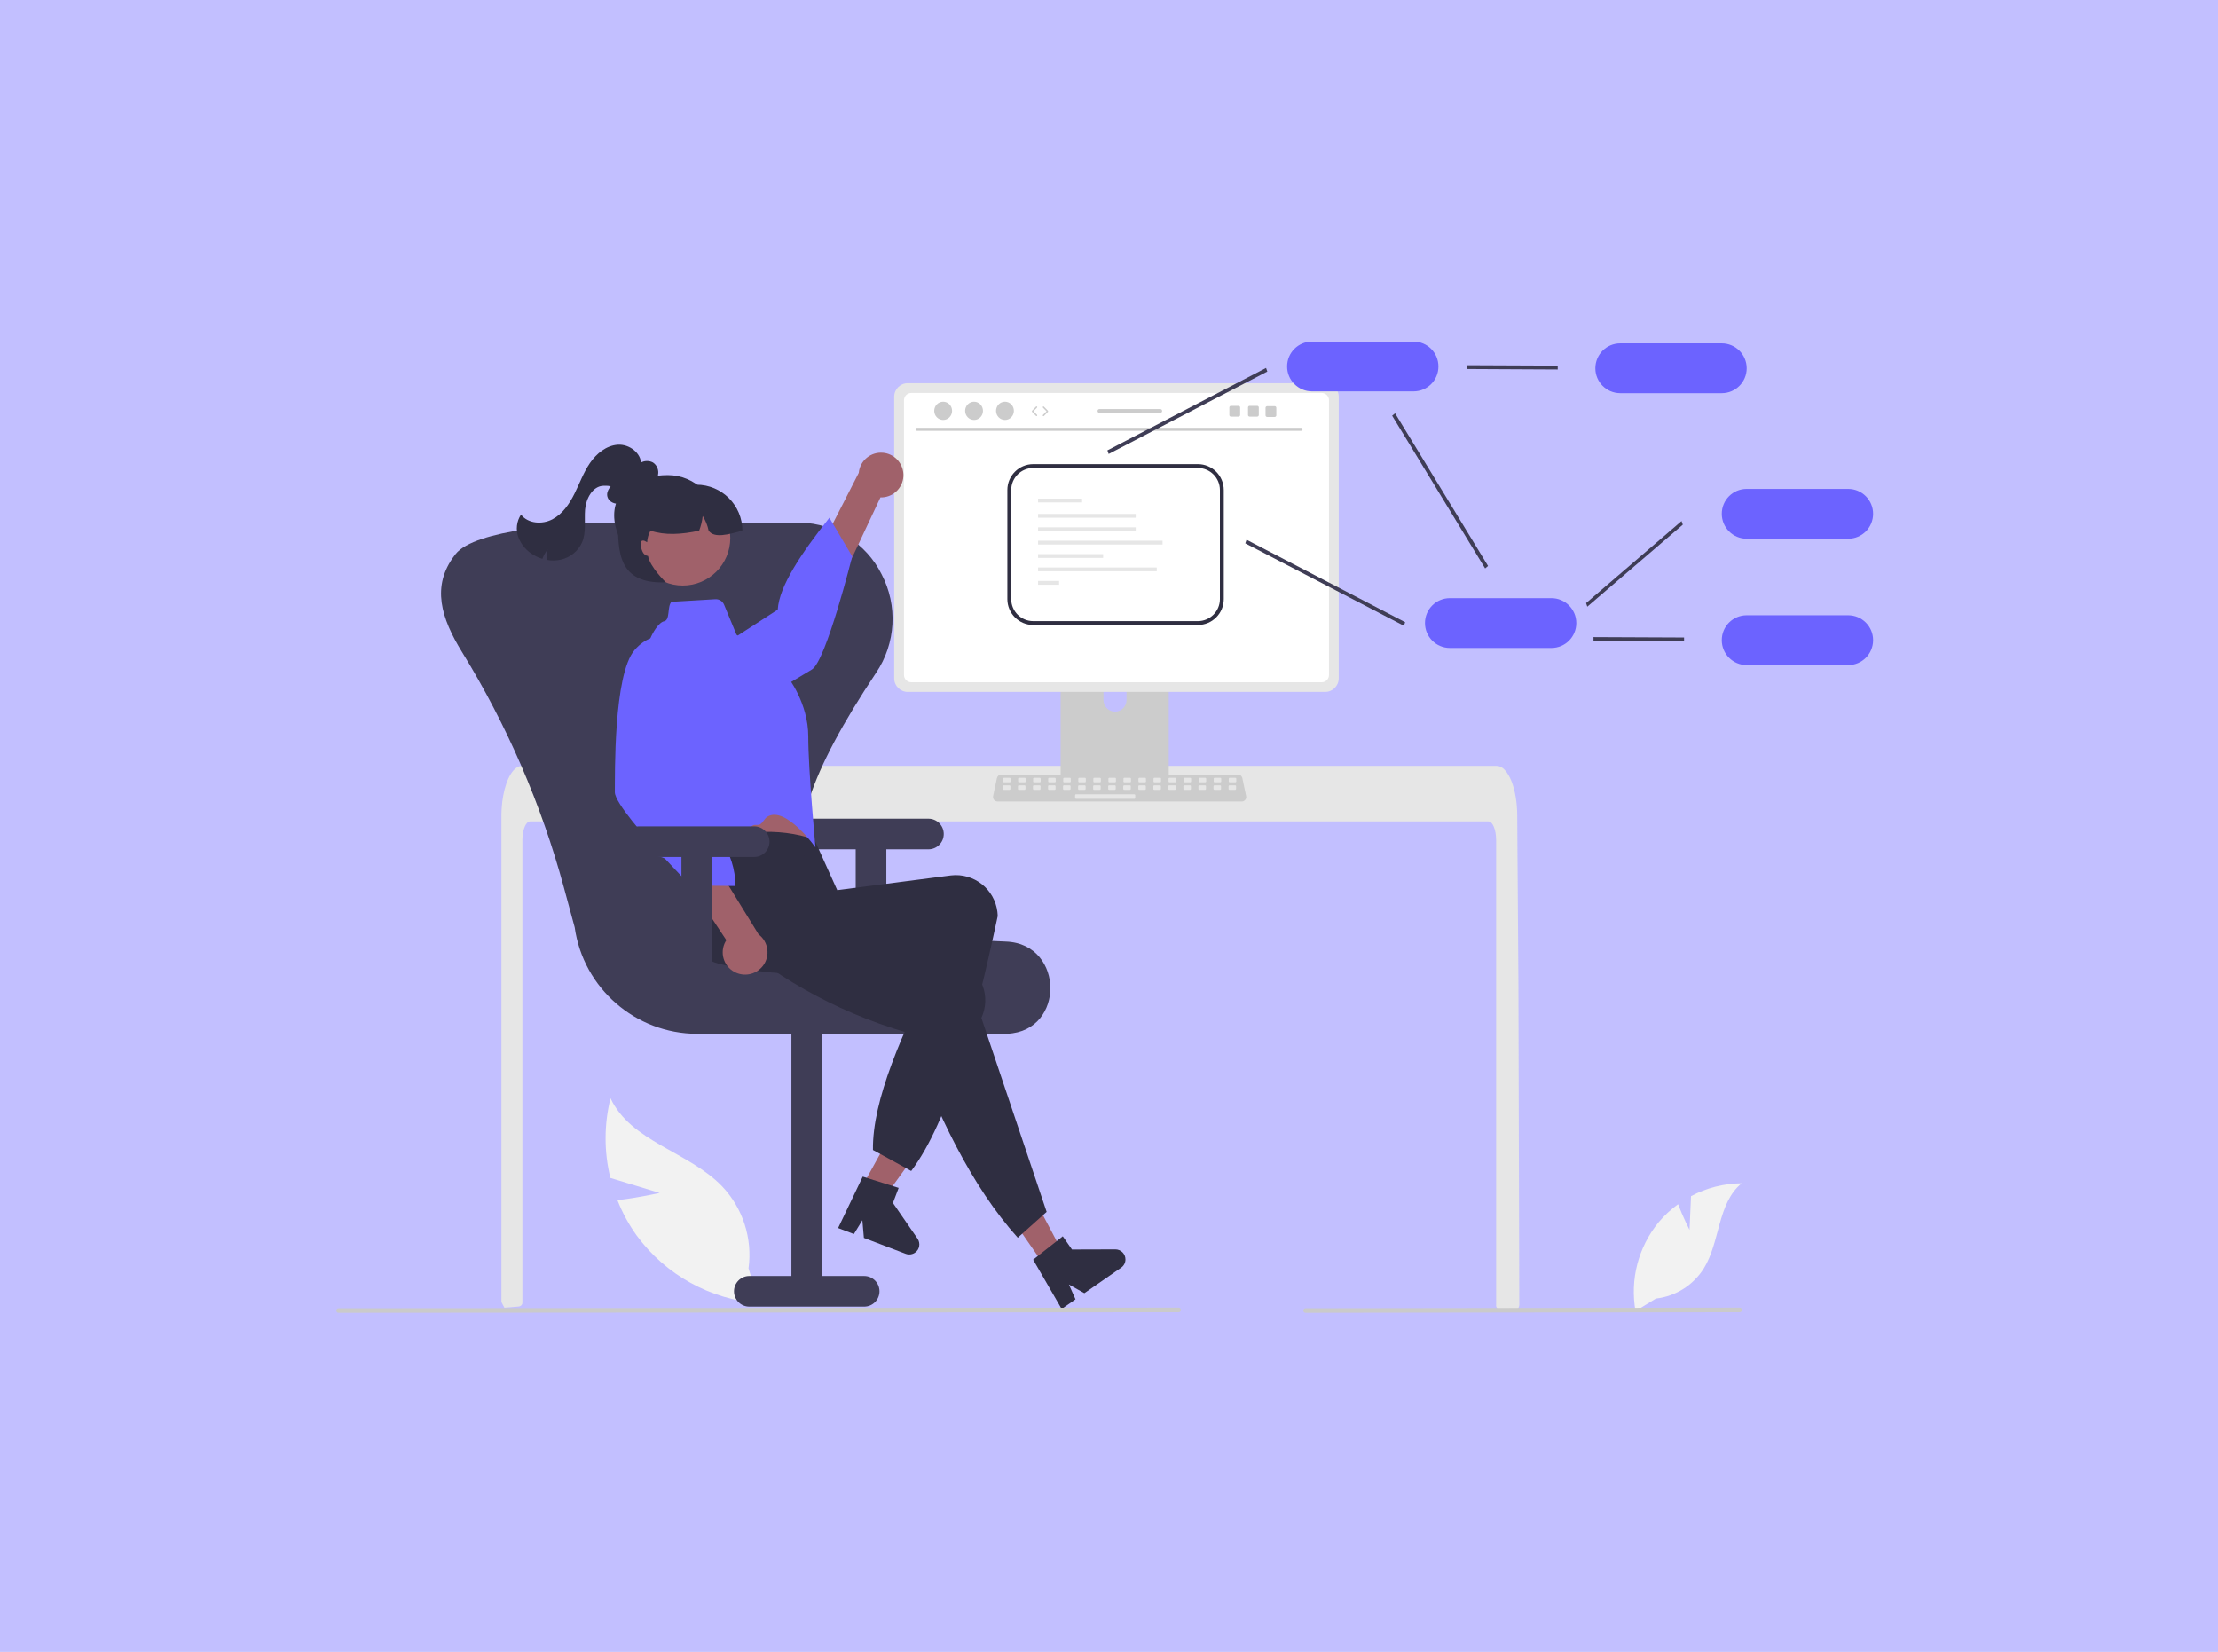
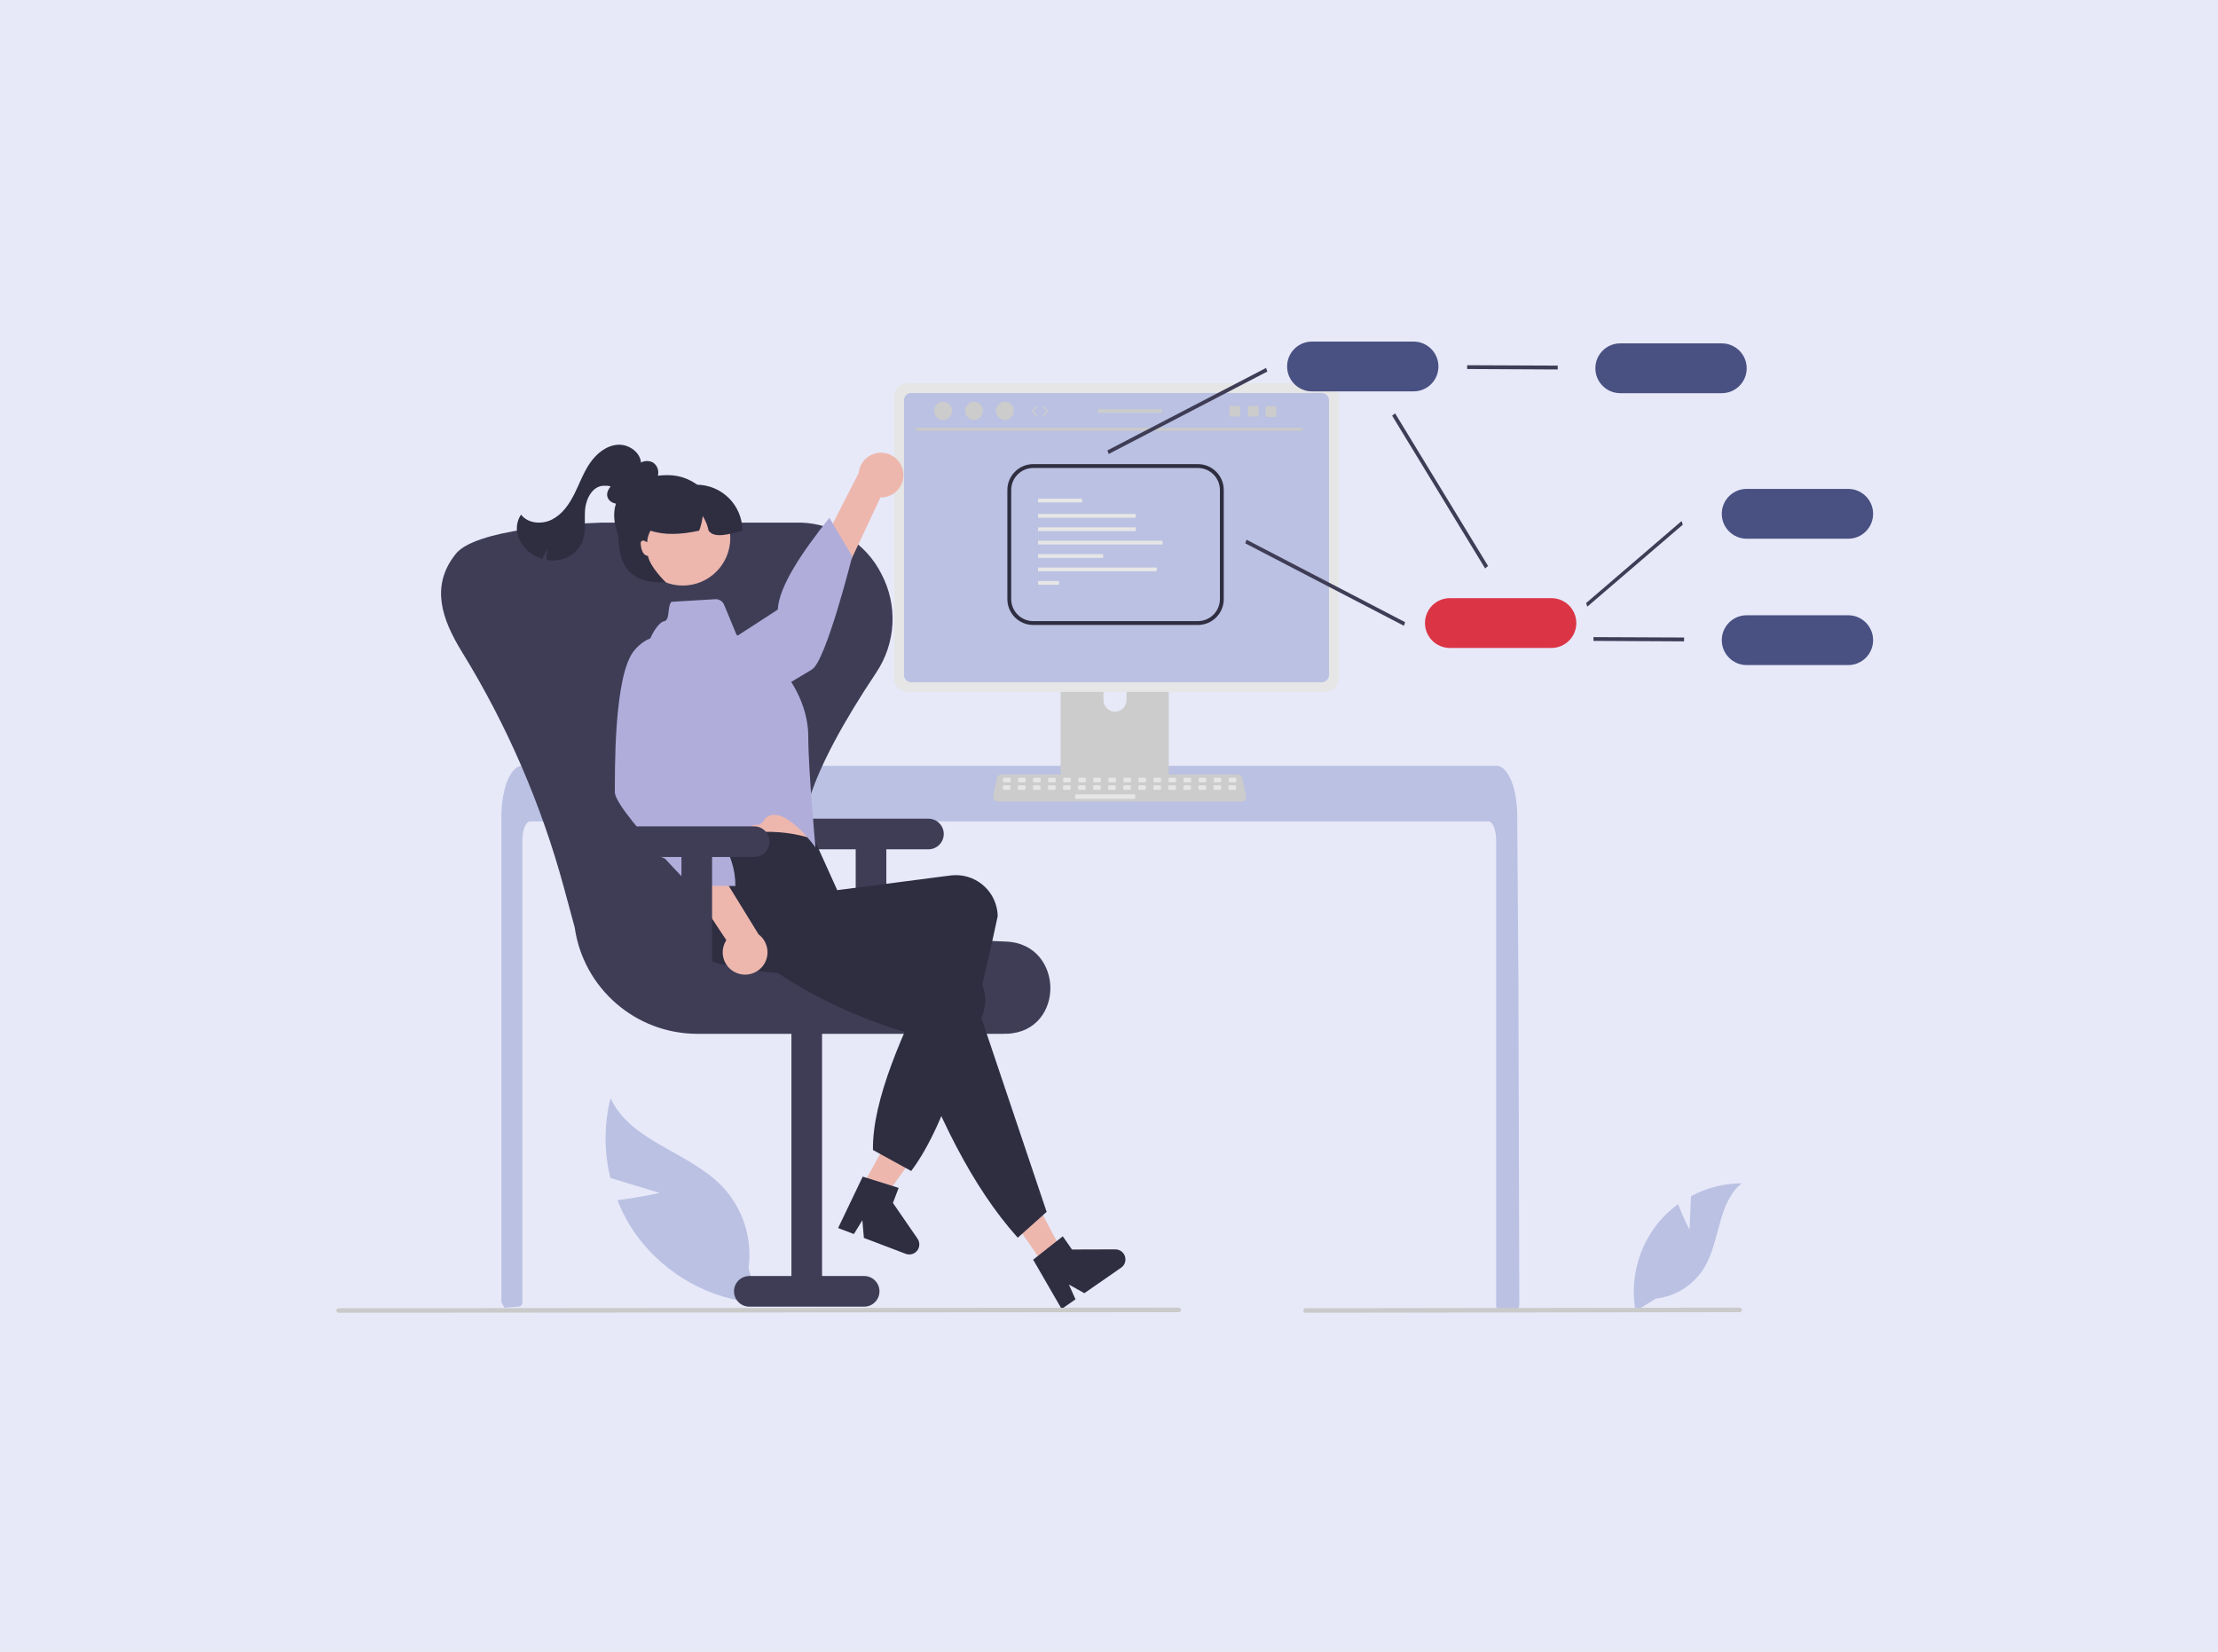
- <svg xmlns="http://www.w3.org/2000/svg" id="Layer_1" viewBox="0 0 333 248">
+ <svg xmlns="http://www.w3.org/2000/svg" id="Layer_1" data-name="Layer 1" viewBox="0 0 333 248">
  <defs>
-     <style>.cls-1{fill:#a0616a;}.cls-1,.cls-2,.cls-3,.cls-4,.cls-5,.cls-6,.cls-7,.cls-8,.cls-9,.cls-10{stroke-width:0px;}.cls-2{fill:#e6e6e6;}.cls-3{fill:#c2bfff;}.cls-4{fill:#ccc;}.cls-5{fill:#6c63ff;}.cls-6{fill:#fff;}.cls-7{fill:#3f3d56;}.cls-8{fill:#cacaca;}.cls-9{fill:#f2f2f2;}.cls-10{fill:#2f2e41;}</style>
+     <style>
+       .cls-1 {
+         fill: #495182;
+       }
+ 
+       .cls-1, .cls-2, .cls-3, .cls-4, .cls-5, .cls-6, .cls-7, .cls-8, .cls-9, .cls-10, .cls-11 {
+         stroke-width: 0px;
+       }
+ 
+       .cls-2 {
+         fill: #2f2e41;
+       }
+ 
+       .cls-3 {
+         fill: #3f3d56;
+       }
+ 
+       .cls-4 {
+         fill: #cacaca;
+       }
+ 
+       .cls-5 {
+         fill: #ccc;
+       }
+ 
+       .cls-6 {
+         fill: #db3545;
+       }
+ 
+       .cls-7 {
+         fill: #b0addb;
+       }
+ 
+       .cls-8 {
+         fill: #bac1e2;
+       }
+ 
+       .cls-9 {
+         fill: #edb7ae;
+       }
+ 
+       .cls-10 {
+         fill: #e7e9f9;
+       }
+ 
+       .cls-11 {
+         fill: #e6e6e6;
+       }
+     </style>
  </defs>
-   <rect class="cls-3" width="333" height="248" />
-   <path class="cls-9" d="m253.66,184.63l.22-5.05c2.34-1.25,4.96-1.91,7.61-1.93-3.66,2.99-3.2,8.75-5.68,12.77-1.59,2.53-4.23,4.2-7.2,4.54l-3.06,1.87c-.85-4.74.42-9.61,3.47-13.33.86-1.02,1.84-1.93,2.92-2.71.73,1.93,1.71,3.84,1.71,3.84Z" />
-   <path class="cls-9" d="m99.02,179.09l-7.38-2.24c-.97-3.93-.96-8.04.02-11.97,3.04,6.53,11.73,8.02,16.73,13.2,3.14,3.29,4.61,7.84,3.99,12.35l1.62,5.23c-7.32-.53-14.04-4.23-18.39-10.14-1.19-1.65-2.17-3.44-2.91-5.34,3.13-.36,6.32-1.08,6.32-1.08Z" />
-   <path class="cls-2" d="m228.08,196c0,.15-.06.3-.17.41-.11.11-.25.17-.41.17h-2.31c-.32,0-.57-.25-.57-.57v-69.9c0-1.54-.52-2.79-1.15-2.79H79.59c-.64,0-1.15,1.25-1.16,2.79v69.47c0,.3-.23.54-.52.57-.47.05-.93.09-1.39.12-.01,0-.02,0-.03,0-.25.02-.51.04-.76.06h0c-.13-.24-.26-.48-.39-.73-.04-.08-.06-.17-.06-.27v-72.86c0-.43.02-.85.05-1.28.04-.58.11-1.16.22-1.73.49-2.67,1.58-4.48,2.83-4.48h146.32c.18,0,.36.04.53.11.25.11.47.26.65.46.25.26.47.56.64.88.62,1.08,1.05,2.7,1.21,4.58,0,.02,0,.03,0,.05.04.47.06.94.06,1.41l.04,6.16.03,3.67.08,11.53.03,4.09.13,48.06Z" />
-   <path class="cls-4" d="m174.68,93.68h-14.66c-.43,0-.78.35-.78.78v23.16h16.23v-23.16c0-.43-.35-.78-.78-.78h0Zm-7.28,13.16c-.95,0-1.73-.78-1.73-1.73v-2.67c0-.96.78-1.73,1.73-1.73s1.73.78,1.73,1.73v2.67c0,.95-.78,1.73-1.73,1.73Z" />
-   <path class="cls-7" d="m159.19,116.89v2.23c0,.24.2.44.44.44h15.45c.24,0,.44-.2.44-.44v-2.23h-16.33Z" />
-   <path class="cls-2" d="m198.96,57.53h-62.68c-1.12,0-2.03.91-2.03,2.03v42.29c0,1.12.91,2.03,2.03,2.03h62.68c1.12,0,2.03-.91,2.03-2.03v-42.29c0-1.12-.91-2.03-2.03-2.03Z" />
-   <path class="cls-6" d="m198.44,59h-61.63c-.6,0-1.09.49-1.09,1.09v41.25c0,.6.49,1.09,1.09,1.09h61.63c.6,0,1.09-.49,1.09-1.09v-41.25c0-.6-.49-1.09-1.09-1.09Z" />
-   <path class="cls-4" d="m186.43,120.33h-36.67c-.37,0-.67-.3-.67-.67,0-.05,0-.09.01-.14l.57-2.7c.07-.31.34-.53.66-.54h35.53c.32,0,.59.22.66.54l.57,2.7c.08.36-.16.72-.52.8-.05,0-.09.01-.14.01Z" />
-   <rect class="cls-2" x="150.6" y="116.77" width="1.13" height=".68" rx=".14" ry=".14" />
-   <rect class="cls-2" x="152.86" y="116.77" width="1.13" height=".68" rx=".14" ry=".14" />
-   <rect class="cls-2" x="155.11" y="116.77" width="1.13" height=".68" rx=".14" ry=".14" />
-   <rect class="cls-2" x="157.37" y="116.77" width="1.13" height=".68" rx=".14" ry=".14" />
-   <rect class="cls-2" x="159.63" y="116.77" width="1.13" height=".68" rx=".14" ry=".14" />
-   <rect class="cls-2" x="161.89" y="116.77" width="1.13" height=".68" rx=".14" ry=".14" />
-   <rect class="cls-2" x="164.15" y="116.77" width="1.13" height=".68" rx=".14" ry=".14" />
-   <rect class="cls-2" x="166.41" y="116.77" width="1.13" height=".68" rx=".14" ry=".14" />
-   <rect class="cls-2" x="168.67" y="116.77" width="1.13" height=".68" rx=".14" ry=".14" />
-   <rect class="cls-2" x="170.92" y="116.77" width="1.13" height=".68" rx=".14" ry=".14" />
-   <rect class="cls-2" x="173.18" y="116.77" width="1.13" height=".68" rx=".14" ry=".14" />
-   <rect class="cls-2" x="175.44" y="116.77" width="1.13" height=".68" rx=".14" ry=".14" />
-   <rect class="cls-2" x="177.7" y="116.77" width="1.13" height=".68" rx=".14" ry=".14" />
-   <rect class="cls-2" x="179.96" y="116.77" width="1.13" height=".68" rx=".14" ry=".14" />
-   <rect class="cls-2" x="182.22" y="116.77" width="1.13" height=".68" rx=".14" ry=".14" />
-   <rect class="cls-2" x="184.48" y="116.77" width="1.13" height=".68" rx=".14" ry=".14" />
-   <rect class="cls-2" x="150.57" y="117.9" width="1.13" height=".68" rx=".14" ry=".14" />
-   <rect class="cls-2" x="152.83" y="117.9" width="1.13" height=".68" rx=".14" ry=".14" />
-   <rect class="cls-2" x="155.09" y="117.9" width="1.13" height=".68" rx=".14" ry=".14" />
-   <rect class="cls-2" x="157.35" y="117.9" width="1.13" height=".68" rx=".14" ry=".14" />
-   <rect class="cls-2" x="159.6" y="117.9" width="1.13" height=".68" rx=".14" ry=".14" />
-   <rect class="cls-2" x="161.86" y="117.9" width="1.13" height=".68" rx=".14" ry=".14" />
-   <rect class="cls-2" x="164.12" y="117.9" width="1.13" height=".68" rx=".14" ry=".14" />
-   <rect class="cls-2" x="166.38" y="117.9" width="1.13" height=".68" rx=".14" ry=".14" />
-   <rect class="cls-2" x="168.64" y="117.9" width="1.13" height=".68" rx=".14" ry=".14" />
-   <rect class="cls-2" x="170.9" y="117.9" width="1.13" height=".68" rx=".14" ry=".14" />
-   <rect class="cls-2" x="173.16" y="117.9" width="1.13" height=".68" rx=".14" ry=".14" />
-   <rect class="cls-2" x="175.41" y="117.9" width="1.13" height=".68" rx=".14" ry=".14" />
-   <rect class="cls-2" x="177.67" y="117.9" width="1.13" height=".68" rx=".14" ry=".14" />
-   <rect class="cls-2" x="179.93" y="117.9" width="1.13" height=".68" rx=".14" ry=".14" />
-   <rect class="cls-2" x="182.19" y="117.9" width="1.13" height=".68" rx=".14" ry=".14" />
-   <rect class="cls-2" x="184.45" y="117.9" width="1.13" height=".68" rx=".14" ry=".14" />
-   <rect class="cls-2" x="161.41" y="119.25" width="9.03" height=".68" rx=".14" ry=".14" />
-   <path class="cls-8" d="m195.34,64.68h-57.67c-.13,0-.23-.11-.22-.23,0-.12.1-.22.22-.22h57.67c.13,0,.23.11.22.23,0,.12-.1.22-.22.22Z" />
-   <ellipse class="cls-4" cx="141.6" cy="61.68" rx="1.34" ry="1.37" />
-   <ellipse class="cls-4" cx="146.24" cy="61.68" rx="1.34" ry="1.37" />
-   <ellipse class="cls-4" cx="150.88" cy="61.68" rx="1.34" ry="1.37" />
-   <polygon class="cls-7" points="166.45 68.16 166.26 67.62 190.08 55.24 190.27 55.78 166.45 68.16" />
-   <polygon class="cls-7" points="238.31 91.08 238.13 90.54 252.46 78.23 252.65 78.77 238.31 91.08" />
-   <polygon class="cls-7" points="210.78 93.95 186.96 81.57 187.15 81.03 210.96 93.41 210.78 93.95" />
-   <polygon class="cls-7" points="222.97 85.34 209.01 62.41 209.45 62.05 223.41 84.97 222.97 85.34" />
-   <polygon class="cls-7" points="233.87 55.47 220.27 55.4 220.27 54.83 233.87 54.89 233.87 55.47" />
-   <path class="cls-5" d="m258.5,59.03h-15.24c-2.06,0-3.74-1.67-3.74-3.74s1.67-3.74,3.74-3.74h15.24c2.06,0,3.74,1.67,3.74,3.74s-1.67,3.74-3.74,3.74h0Z" />
-   <path class="cls-5" d="m277.48,80.88h-15.24c-2.06,0-3.74-1.67-3.74-3.74s1.67-3.74,3.74-3.74h15.24c2.06,0,3.74,1.67,3.74,3.74s-1.67,3.74-3.74,3.74Z" />
-   <polygon class="cls-7" points="252.84 96.29 239.24 96.22 239.24 95.65 252.84 95.71 252.84 96.29" />
-   <path class="cls-5" d="m277.48,99.85h-15.24c-2.06,0-3.74-1.67-3.74-3.74s1.67-3.74,3.74-3.74h15.24c2.06,0,3.74,1.67,3.74,3.74s-1.67,3.74-3.74,3.74Z" />
-   <path class="cls-5" d="m232.92,97.28h-15.24c-2.06,0-3.74-1.67-3.74-3.74s1.67-3.74,3.74-3.74h15.24c2.06,0,3.74,1.67,3.74,3.74s-1.67,3.74-3.74,3.74Z" />
-   <path class="cls-5" d="m212.22,58.76h-15.24c-2.06,0-3.74-1.67-3.74-3.74s1.67-3.74,3.74-3.74h15.24c2.06,0,3.74,1.67,3.74,3.74s-1.67,3.74-3.74,3.74Z" />
-   <path class="cls-7" d="m139.4,122.91h-17.25c-1.27,0-2.3,1.03-2.3,2.3s1.03,2.3,2.3,2.3h6.32v17.82h4.6v-17.82h6.32c1.27,0,2.3-1.03,2.3-2.3s-1.03-2.3-2.3-2.3h0Z" />
-   <path class="cls-7" d="m150.78,155.21h-46.13c-9.24-.03-17.07-6.84-18.37-15.99l-1.63-6.01c-3.38-12.45-8.53-24.35-15.29-35.33-3.09-5.02-4.68-9.87-1.07-14.55.03-.04.06-.08.09-.12,2.9-3.77,17.32-4.59,22.02-4.75.19,0,.37,0,.56,0h28.69c.19,0,.37,0,.56,0,5.16.15,9.83,3.12,12.14,7.74,2.47,4.71,2.16,10.4-.82,14.81-10.08,15.14-13.17,24.64-10.01,30.78,3.06,5.95,12.42,8.99,29.48,9.57,4.58.16,6.69,3.73,6.7,6.98.01,3.17-2.01,6.66-6.48,6.86-.15,0-.29,0-.44,0Z" />
-   <path class="cls-7" d="m112.49,196.17h17.25c1.27,0,2.3-1.03,2.3-2.3s-1.03-2.3-2.3-2.3h-6.32v-38.81h-4.6v38.81h-6.32c-1.27,0-2.3,1.03-2.3,2.3s1.03,2.3,2.3,2.3Z" />
-   <polygon class="cls-1" points="128.1 180.53 131.07 182.14 138.93 171.26 134.55 168.88 128.1 180.53" />
-   <path class="cls-10" d="m129.53,176.65l5.39,1.69-.86,2.26,3.7,5.37c.47.69.3,1.63-.39,2.1-.41.28-.93.34-1.39.17l-6.28-2.39-.23-2.65-1.27,2.07-2.37-.9,3.7-7.73Z" />
-   <path class="cls-1" d="m135.6,70.85c.27,1.82-1,3.52-2.82,3.79-.19.03-.39.04-.59.03l-11.46,24.38-3.59-5.01,11.79-23.05c.18-1.85,1.82-3.19,3.67-3.01,1.54.15,2.78,1.34,3,2.88h0Z" />
-   <path class="cls-5" d="m97.59,103.98s-.31,4.26,4.51,5.09c4.82.84,17.69-7.31,19.8-8.56,2.11-1.25,6.05-16.98,6.05-16.98l-3.43-5.8c-4.23,5.35-7.55,10.29-7.75,13.79l-19.19,12.45Z" />
-   <path class="cls-1" d="m103.15,118.64l1.04,4.47s.01,4.12.74,4.88c.72.76,16.66-.76,16.66-.76,0,0-1.69-6.64-1.67-11.66l-16.77,3.08h0Z" />
-   <path class="cls-10" d="m136.81,175.81l-5.75-3.16c-.11-7.48,4.39-17.61,9.73-28.21-11.94,2.05-23.2,2.71-32.94.23-3.33-.88-5.33-4.27-4.5-7.61.04-.16.08-.31.13-.47,1.17-3.56-1.45-5.79.96-9.7,6.32-2.16,12.33-2.77,17.82-.86l3.44,7.61,17.06-2.21c3.45-.41,6.58,2.05,6.99,5.5,0,.02,0,.03,0,.05.02.19.04.37.04.56-3.45,16.17-7.32,30.72-12.99,38.27Z" />
-   <path class="cls-5" d="m100.83,90.35l6.57-.39c.57-.03,1.09.3,1.31.82l1.86,4.5,7.72,6.38s3.06,3.89,3.06,8.91,1.08,16.65,1.08,16.65c0,0-4.46-6.28-7.21-4.61-.47.28-.63.86-1.12,1.16-.24.15-.81,0-1.06.15-3.79,2.25-7.75,4.45-8.12,4.07-.73-.76-1.61-4.63-1.61-4.63l-6.02-22.1c-.66-2.35-.23-4.88,1.16-6.89.42-.59.86-1.03,1.27-1.1.92-.2.43-2.25,1.09-2.92h0Z" />
-   <polygon class="cls-1" points="156.73 189.89 159.51 187.96 153.22 176.1 149.13 178.95 156.73 189.89" />
-   <path class="cls-10" d="m157.15,181.93l-4.35,3.89c-6.91-7.7-12.14-18.51-16.57-30.77-11.6-3.4-20.35-8.88-27.99-15.39-2.59-2.19-4.53-5.01-2.32-7.68.1-.12.21-.25.32-.36,2.61-2.68,9.23-2.17,13.1-4.63l8.66,9.26-.54,2.48,16.26,5.51c3.27,1.15,5,4.73,3.85,8.01,0,.02-.01.03-.02.05-.06.18-.13.35-.21.52l9.8,29.13Z" />
-   <path class="cls-10" d="m155.12,189.11l4.44-3.5,1.38,1.98,6.52-.02c.83,0,1.51.67,1.51,1.51,0,.5-.24.96-.65,1.24l-5.52,3.83-2.32-1.3.99,2.22-2.08,1.45-4.29-7.42Z" />
-   <path class="cls-1" d="m110.54,146.05c-1.7-.72-2.49-2.68-1.77-4.38.08-.18.17-.35.28-.52l-14.88-22.45,6.15-.47,13.57,22.05c1.48,1.11,1.78,3.22.67,4.7-.93,1.24-2.59,1.68-4.02,1.07h0Z" />
-   <path class="cls-5" d="m101.98,96.36s-3.48-2.47-6.69,1.21-2.95,18.91-2.98,21.37c0,.77,1.1,2.43,2.63,4.35.69.86,1.46,1.77,2.25,2.68.46.52.06,1.62.52,2.13.46.51,1.77.43,2.21.9,2.07,2.24,3.75,3.94,3.75,3.94l6.73.08c.08-5-3.35-9.47-7.75-13.79l-.67-22.86h0Z" />
-   <path class="cls-10" d="m95.19,74.57c-.64.46-1.31.93-2.09,1.05s-1.69-.26-1.9-1.02c-.26-.92.57-1.77,1.32-2.37l2.38-1.91c.44-.39.93-.7,1.46-.94.54-.24,1.16-.22,1.68.06.52.35.82.95.79,1.57-.03.62-.24,1.21-.59,1.72-.89,1.39-2.31,2.36-3.94,2.68" />
-   <path class="cls-7" d="m113.24,124.06h-17.25c-1.27,0-2.3,1.03-2.3,2.3s1.03,2.3,2.3,2.3h6.32v17.82h4.6v-17.82h6.32c1.27,0,2.3-1.03,2.3-2.3s-1.03-2.3-2.3-2.3h0Z" />
-   <path class="cls-10" d="m96.25,69.75c.07-1.72-1.77-3.09-3.49-2.98s-3.2,1.32-4.18,2.74c-.98,1.42-1.56,3.07-2.33,4.61-.77,1.54-1.79,3.05-3.32,3.85-1.53.8-3.65.66-4.71-.71-.67,1.01-.81,2.28-.39,3.41.43,1.12,1.24,2.05,2.28,2.65.42.25.86.44,1.32.58.19-.51.46-1,.8-1.43-.15.51-.21,1.05-.17,1.58.71.14,1.45.13,2.15-.03,1.41-.32,2.59-1.28,3.18-2.59.65-1.53.32-3.27.45-4.93.14-1.65,1.13-3.54,2.79-3.57,1.26-.02,1.1.08,1.9,1.06" />
-   <path class="cls-10" d="m107.73,78.81c0,4.13-3.35,7.47-7.47,7.47s-8.05-4.78-8.05-8.91,3.92-6.04,8.05-6.04,7.47,3.35,7.47,7.47Z" />
-   <circle class="cls-1" cx="102.51" cy="80.78" r="7.13" />
-   <path class="cls-10" d="m111.46,79.67c-2.11.58-4.24,1.18-5.07,0-.16-.78-.46-1.53-.89-2.2-.08.75-.26,1.49-.53,2.2-2.67.58-5.16.72-7.31,0-.3.54-.47,1.13-.5,1.74-.11-.07-.22-.13-.33-.18-.14-.08-.3-.09-.45-.04-.1.06-.17.17-.19.29-.01.12,0,.24.02.36.03.41.15.81.36,1.17.17.25.43.42.72.46.3,1.68,2.68,3.96,2.68,3.96-7.19.29-7.19-4.59-7.19-9.2l.86-1.72h2.87v-3.74h8.05c3.81,0,6.9,3.09,6.9,6.9Z" />
-   <path class="cls-8" d="m176.96,197l-126.13.09c-.19,0-.34-.15-.34-.34s.15-.34.34-.34h0l126.13-.09c.19,0,.34.15.34.34,0,.19-.15.34-.34.34Z" />
-   <path class="cls-8" d="m261.19,197l-65.18.09c-.19,0-.34-.15-.34-.34s.15-.34.34-.34h0l65.18-.09c.19,0,.34.15.34.34s-.15.34-.34.34h0Z" />
-   <path class="cls-10" d="m179.84,93.83h-24.71c-2.15,0-3.89-1.74-3.89-3.89v-16.37c0-2.15,1.74-3.89,3.89-3.89h24.71c2.15,0,3.89,1.74,3.89,3.89v16.37c0,2.15-1.74,3.89-3.89,3.89Zm-24.71-23.57c-1.83,0-3.31,1.48-3.31,3.31v16.37c0,1.83,1.48,3.31,3.31,3.31h24.71c1.83,0,3.31-1.48,3.31-3.31v-16.37c0-1.83-1.48-3.31-3.31-3.31h-24.71Z" />
-   <rect class="cls-2" x="155.85" y="74.86" width="6.61" height=".57" />
-   <rect class="cls-2" x="155.85" y="77.16" width="14.66" height=".57" />
-   <rect class="cls-2" x="155.85" y="79.17" width="14.66" height=".57" />
-   <rect class="cls-2" x="155.85" y="81.18" width="18.69" height=".57" />
-   <rect class="cls-2" x="155.85" y="83.19" width="9.77" height=".57" />
-   <rect class="cls-2" x="155.85" y="85.2" width="17.82" height=".57" />
-   <rect class="cls-2" x="155.85" y="87.22" width="3.16" height=".57" />
-   <path class="cls-4" d="m155.63,62.48s-.06-.01-.08-.03l-.61-.63s-.04-.11,0-.15l.61-.63s.11-.04.15,0c.04.04.04.11,0,.15l-.54.55.54.55s.04.11,0,.15c-.02.02-.05.03-.08.03h0Z" />
-   <path class="cls-4" d="m156.66,62.48s-.05-.01-.08-.03c-.04-.04-.04-.11,0-.15l.54-.55-.54-.55s-.04-.11,0-.15c.04-.04.11-.04.15,0l.61.63s.04.11,0,.15l-.61.63s-.05.03-.08.03h0Z" />
-   <path class="cls-4" d="m188.75,60.93h-1.14c-.13,0-.24.11-.24.24v1.14c0,.13.11.24.24.24h1.14c.13,0,.24-.11.24-.24v-1.14c0-.13-.11-.24-.24-.24Z" />
-   <path class="cls-4" d="m185.95,60.93h-1.14c-.13,0-.24.11-.24.24v1.14c0,.13.11.24.24.24h1.14c.13,0,.24-.11.24-.24v-1.14c0-.13-.11-.24-.24-.24Z" />
-   <path class="cls-4" d="m191.38,60.98h-1.14c-.13,0-.24.11-.24.24v1.14c0,.13.11.24.24.24h1.14c.13,0,.24-.11.24-.24v-1.14c0-.13-.11-.24-.24-.24Z" />
-   <path class="cls-4" d="m174.19,61.41h-9.12c-.16,0-.29.13-.29.29s.13.29.29.29h9.12c.16,0,.29-.13.29-.29s-.13-.29-.29-.29Z" />
+   <rect class="cls-10" width="333" height="248" />
+   <g>
+     <path class="cls-8" d="M253.66,184.63l.22-5.05c2.34-1.25,4.96-1.91,7.61-1.93-3.66,2.99-3.2,8.75-5.68,12.77-1.59,2.53-4.23,4.2-7.2,4.54l-3.06,1.87c-.85-4.74.42-9.61,3.47-13.33.86-1.02,1.84-1.93,2.92-2.71.73,1.93,1.71,3.84,1.71,3.84Z" />
+     <path class="cls-8" d="M99.02,179.09l-7.38-2.24c-.97-3.93-.96-8.04.02-11.97,3.04,6.53,11.73,8.02,16.73,13.2,3.14,3.29,4.61,7.84,3.99,12.35l1.62,5.23c-7.32-.53-14.04-4.23-18.39-10.14-1.19-1.65-2.17-3.44-2.91-5.34,3.13-.36,6.32-1.08,6.32-1.08Z" />
+     <path class="cls-8" d="M228.08,196c0,.15-.06.3-.17.41-.11.11-.25.17-.41.17h-2.31c-.32,0-.57-.25-.57-.57v-69.9c0-1.54-.52-2.79-1.15-2.79H79.59c-.64,0-1.15,1.25-1.16,2.79v69.47c0,.3-.23.54-.52.57-.47.05-.93.09-1.39.12-.01,0-.02,0-.03,0-.25.02-.51.04-.76.06h0c-.13-.24-.26-.48-.39-.73-.04-.08-.06-.17-.06-.27v-72.86c0-.43.02-.85.05-1.28.04-.58.11-1.16.22-1.73.49-2.67,1.58-4.48,2.83-4.48h146.32c.18,0,.36.04.53.11.25.11.47.26.65.46.25.26.47.56.64.88.62,1.08,1.05,2.7,1.21,4.58,0,.02,0,.03,0,.05.04.47.06.94.06,1.41l.04,6.16.03,3.67.08,11.53.03,4.09.13,48.06Z" />
+     <path class="cls-5" d="M174.68,93.68h-14.66c-.43,0-.78.35-.78.78v23.16h16.23v-23.16c0-.43-.35-.78-.78-.78h0ZM167.4,106.84c-.95,0-1.73-.78-1.73-1.73v-2.67c0-.96.78-1.73,1.73-1.73s1.73.78,1.73,1.73v2.67c0,.95-.78,1.73-1.73,1.73Z" />
+     <path class="cls-3" d="M159.19,116.89v2.23c0,.24.2.44.44.44h15.45c.24,0,.44-.2.44-.44v-2.23h-16.33Z" />
+     <path class="cls-11" d="M198.96,57.53h-62.68c-1.12,0-2.03.91-2.03,2.03v42.29c0,1.12.91,2.03,2.03,2.03h62.68c1.12,0,2.03-.91,2.03-2.03v-42.29c0-1.12-.91-2.03-2.03-2.03Z" />
+     <path class="cls-8" d="M198.44,59h-61.63c-.6,0-1.09.49-1.09,1.09v41.25c0,.6.49,1.09,1.09,1.09h61.63c.6,0,1.09-.49,1.09-1.09v-41.25c0-.6-.49-1.09-1.09-1.09Z" />
+     <path class="cls-5" d="M186.43,120.33h-36.67c-.37,0-.67-.3-.67-.67,0-.05,0-.09.01-.14l.57-2.7c.07-.31.34-.53.66-.54h35.53c.32,0,.59.22.66.54l.57,2.7c.08.36-.16.72-.52.8-.05,0-.09.01-.14.01Z" />
+     <rect class="cls-11" x="150.6" y="116.77" width="1.13" height=".68" rx=".14" ry=".14" />
+     <rect class="cls-11" x="152.86" y="116.77" width="1.13" height=".68" rx=".14" ry=".14" />
+     <rect class="cls-11" x="155.11" y="116.77" width="1.13" height=".68" rx=".14" ry=".14" />
+     <rect class="cls-11" x="157.37" y="116.77" width="1.13" height=".68" rx=".14" ry=".14" />
+     <rect class="cls-11" x="159.63" y="116.77" width="1.13" height=".68" rx=".14" ry=".14" />
+     <rect class="cls-11" x="161.89" y="116.77" width="1.13" height=".68" rx=".14" ry=".14" />
+     <rect class="cls-11" x="164.15" y="116.77" width="1.13" height=".68" rx=".14" ry=".14" />
+     <rect class="cls-11" x="166.41" y="116.77" width="1.13" height=".68" rx=".14" ry=".14" />
+     <rect class="cls-11" x="168.67" y="116.77" width="1.13" height=".68" rx=".14" ry=".14" />
+     <rect class="cls-11" x="170.92" y="116.77" width="1.13" height=".68" rx=".14" ry=".14" />
+     <rect class="cls-11" x="173.18" y="116.77" width="1.13" height=".68" rx=".14" ry=".14" />
+     <rect class="cls-11" x="175.44" y="116.77" width="1.13" height=".68" rx=".14" ry=".14" />
+     <rect class="cls-11" x="177.7" y="116.77" width="1.13" height=".68" rx=".14" ry=".14" />
+     <rect class="cls-11" x="179.96" y="116.77" width="1.13" height=".68" rx=".14" ry=".14" />
+     <rect class="cls-11" x="182.22" y="116.77" width="1.13" height=".68" rx=".14" ry=".14" />
+     <rect class="cls-11" x="184.48" y="116.77" width="1.13" height=".68" rx=".14" ry=".14" />
+     <rect class="cls-11" x="150.57" y="117.9" width="1.13" height=".68" rx=".14" ry=".14" />
+     <rect class="cls-11" x="152.83" y="117.9" width="1.13" height=".68" rx=".14" ry=".14" />
+     <rect class="cls-11" x="155.09" y="117.9" width="1.13" height=".68" rx=".14" ry=".14" />
+     <rect class="cls-11" x="157.35" y="117.9" width="1.13" height=".68" rx=".14" ry=".14" />
+     <rect class="cls-11" x="159.6" y="117.9" width="1.13" height=".68" rx=".14" ry=".14" />
+     <rect class="cls-11" x="161.86" y="117.9" width="1.13" height=".68" rx=".14" ry=".14" />
+     <rect class="cls-11" x="164.12" y="117.9" width="1.13" height=".68" rx=".14" ry=".14" />
+     <rect class="cls-11" x="166.38" y="117.9" width="1.13" height=".68" rx=".14" ry=".14" />
+     <rect class="cls-11" x="168.64" y="117.9" width="1.13" height=".68" rx=".14" ry=".14" />
+     <rect class="cls-11" x="170.9" y="117.9" width="1.13" height=".68" rx=".14" ry=".14" />
+     <rect class="cls-11" x="173.16" y="117.9" width="1.13" height=".68" rx=".14" ry=".14" />
+     <rect class="cls-11" x="175.41" y="117.9" width="1.13" height=".68" rx=".14" ry=".14" />
+     <rect class="cls-11" x="177.67" y="117.9" width="1.13" height=".68" rx=".14" ry=".14" />
+     <rect class="cls-11" x="179.93" y="117.9" width="1.13" height=".68" rx=".14" ry=".14" />
+     <rect class="cls-11" x="182.19" y="117.9" width="1.13" height=".68" rx=".14" ry=".14" />
+     <rect class="cls-11" x="184.45" y="117.9" width="1.13" height=".68" rx=".14" ry=".14" />
+     <rect class="cls-11" x="161.41" y="119.25" width="9.03" height=".68" rx=".14" ry=".14" />
+     <path class="cls-4" d="M195.34,64.68h-57.67c-.13,0-.23-.11-.22-.23,0-.12.1-.22.22-.22h57.67c.13,0,.23.11.22.23,0,.12-.1.22-.22.22Z" />
+     <ellipse class="cls-5" cx="141.6" cy="61.68" rx="1.34" ry="1.37" />
+     <ellipse class="cls-5" cx="146.24" cy="61.68" rx="1.34" ry="1.37" />
+     <ellipse class="cls-5" cx="150.88" cy="61.68" rx="1.34" ry="1.37" />
+     <polygon class="cls-3" points="166.45 68.16 166.26 67.62 190.08 55.24 190.27 55.78 166.45 68.16" />
+     <polygon class="cls-3" points="238.31 91.08 238.13 90.54 252.46 78.23 252.65 78.77 238.31 91.08" />
+     <polygon class="cls-3" points="210.78 93.95 186.96 81.57 187.15 81.03 210.96 93.41 210.78 93.95" />
+     <polygon class="cls-3" points="222.97 85.34 209.01 62.41 209.45 62.05 223.41 84.97 222.97 85.34" />
+     <polygon class="cls-3" points="233.87 55.47 220.27 55.4 220.27 54.83 233.87 54.89 233.87 55.47" />
+     <path class="cls-1" d="M258.5,59.03h-15.24c-2.06,0-3.74-1.67-3.74-3.74s1.67-3.74,3.74-3.74h15.24c2.06,0,3.74,1.67,3.74,3.74s-1.67,3.74-3.74,3.74h0Z" />
+     <path class="cls-1" d="M277.48,80.88h-15.24c-2.06,0-3.74-1.67-3.74-3.74s1.67-3.74,3.74-3.74h15.24c2.06,0,3.74,1.67,3.74,3.74s-1.67,3.74-3.74,3.74Z" />
+     <polygon class="cls-3" points="252.84 96.29 239.24 96.22 239.24 95.65 252.84 95.71 252.84 96.29" />
+     <path class="cls-1" d="M277.48,99.85h-15.24c-2.06,0-3.74-1.67-3.74-3.74s1.67-3.74,3.74-3.74h15.24c2.06,0,3.74,1.67,3.74,3.74s-1.67,3.74-3.74,3.74Z" />
+     <path class="cls-6" d="M232.92,97.28h-15.24c-2.06,0-3.74-1.67-3.74-3.74s1.67-3.74,3.74-3.74h15.24c2.06,0,3.74,1.67,3.74,3.74s-1.67,3.74-3.74,3.74Z" />
+     <path class="cls-1" d="M212.22,58.76h-15.24c-2.06,0-3.74-1.67-3.74-3.74s1.67-3.74,3.74-3.74h15.24c2.06,0,3.74,1.67,3.74,3.74s-1.67,3.74-3.74,3.74Z" />
+     <path class="cls-3" d="M139.4,122.91h-17.25c-1.27,0-2.3,1.03-2.3,2.3s1.03,2.3,2.3,2.3h6.32v17.82h4.6v-17.82h6.32c1.27,0,2.3-1.03,2.3-2.3s-1.03-2.3-2.3-2.3h0Z" />
+     <path class="cls-3" d="M150.78,155.21h-46.13c-9.24-.03-17.07-6.84-18.37-15.99l-1.63-6.01c-3.38-12.45-8.53-24.35-15.29-35.33-3.09-5.02-4.68-9.87-1.07-14.55.03-.04.06-.08.09-.12,2.9-3.77,17.32-4.59,22.02-4.75.19,0,.37,0,.56,0h28.69c.19,0,.37,0,.56,0,5.16.15,9.83,3.12,12.14,7.74,2.47,4.71,2.16,10.4-.82,14.81-10.08,15.14-13.17,24.64-10.01,30.78,3.06,5.95,12.42,8.99,29.48,9.57,4.58.16,6.69,3.73,6.7,6.98.01,3.17-2.01,6.66-6.48,6.86-.15,0-.29,0-.44,0Z" />
+     <path class="cls-3" d="M112.49,196.17h17.25c1.27,0,2.3-1.03,2.3-2.3s-1.03-2.3-2.3-2.3h-6.32v-38.81h-4.6v38.81h-6.32c-1.27,0-2.3,1.03-2.3,2.3s1.03,2.3,2.3,2.3Z" />
+     <polygon class="cls-9" points="128.1 180.53 131.07 182.14 138.93 171.26 134.55 168.88 128.1 180.53" />
+     <path class="cls-2" d="M129.53,176.65l5.39,1.69-.86,2.26,3.7,5.37c.47.69.3,1.63-.39,2.1-.41.28-.93.34-1.39.17l-6.28-2.39-.23-2.65-1.27,2.07-2.37-.9,3.7-7.73Z" />
+     <path class="cls-9" d="M135.6,70.85c.27,1.82-1,3.52-2.82,3.79-.19.03-.39.04-.59.03l-11.46,24.38-3.59-5.01,11.79-23.05c.18-1.85,1.82-3.19,3.67-3.01,1.54.15,2.78,1.34,3,2.88h0Z" />
+     <path class="cls-7" d="M97.59,103.98s-.31,4.26,4.51,5.09c4.82.84,17.69-7.31,19.8-8.56,2.11-1.25,6.05-16.98,6.05-16.98l-3.43-5.8c-4.23,5.35-7.55,10.29-7.75,13.79l-19.19,12.45Z" />
+     <path class="cls-9" d="M103.15,118.64l1.04,4.47s.01,4.12.74,4.88c.72.76,16.66-.76,16.66-.76,0,0-1.69-6.64-1.67-11.66l-16.77,3.08h0Z" />
+     <path class="cls-2" d="M136.81,175.81l-5.75-3.16c-.11-7.48,4.39-17.61,9.73-28.21-11.94,2.05-23.2,2.71-32.94.23-3.33-.88-5.33-4.27-4.5-7.61.04-.16.08-.31.13-.47,1.17-3.56-1.45-5.79.96-9.7,6.32-2.16,12.33-2.77,17.82-.86l3.44,7.61,17.06-2.21c3.45-.41,6.58,2.05,6.99,5.5,0,.02,0,.03,0,.05.02.19.04.37.04.56-3.45,16.17-7.32,30.72-12.99,38.27Z" />
+     <path class="cls-7" d="M100.83,90.35l6.57-.39c.57-.03,1.09.3,1.31.82l1.86,4.5,7.72,6.38s3.06,3.89,3.06,8.91c0,5.02,1.08,16.65,1.08,16.65,0,0-4.46-6.28-7.21-4.61-.47.28-.63.86-1.12,1.16-.24.15-.81,0-1.06.15-3.79,2.25-7.75,4.45-8.12,4.07-.73-.76-1.61-4.63-1.61-4.63l-6.02-22.1c-.66-2.35-.23-4.88,1.16-6.89.42-.59.86-1.03,1.27-1.1.92-.2.43-2.25,1.09-2.92h0Z" />
+     <polygon class="cls-9" points="156.73 189.89 159.51 187.96 153.22 176.1 149.13 178.95 156.73 189.89" />
+     <path class="cls-2" d="M157.15,181.93l-4.35,3.89c-6.91-7.7-12.14-18.51-16.57-30.77-11.6-3.4-20.35-8.88-27.99-15.39-2.59-2.19-4.53-5.01-2.32-7.68.1-.12.21-.25.32-.36,2.61-2.68,9.23-2.17,13.1-4.63l8.66,9.26-.54,2.48,16.26,5.51c3.27,1.15,5,4.73,3.85,8.01,0,.02-.01.03-.02.05-.06.18-.13.35-.21.52l9.8,29.13Z" />
+     <path class="cls-2" d="M155.12,189.11l4.44-3.5,1.38,1.98,6.52-.02c.83,0,1.51.67,1.51,1.51,0,.5-.24.96-.65,1.24l-5.52,3.83-2.32-1.3.99,2.22-2.08,1.45-4.29-7.42Z" />
+     <path class="cls-9" d="M110.54,146.05c-1.7-.72-2.49-2.68-1.77-4.38.08-.18.17-.35.28-.52l-14.88-22.45,6.15-.47,13.57,22.05c1.48,1.11,1.78,3.22.67,4.7-.93,1.24-2.59,1.68-4.02,1.07h0Z" />
+     <path class="cls-7" d="M101.98,96.36s-3.48-2.47-6.69,1.21c-3.22,3.68-2.95,18.91-2.98,21.37,0,.77,1.1,2.43,2.63,4.35.69.86,1.46,1.77,2.25,2.68.46.52.06,1.62.52,2.13.46.51,1.77.43,2.21.9,2.07,2.24,3.75,3.94,3.75,3.94l6.73.08c.08-5-3.35-9.47-7.75-13.79l-.67-22.86h0Z" />
+     <path class="cls-2" d="M95.19,74.57c-.64.46-1.31.93-2.09,1.05s-1.69-.26-1.9-1.02c-.26-.92.57-1.77,1.32-2.37l2.38-1.91c.44-.39.93-.7,1.46-.94.54-.24,1.16-.22,1.68.06.52.35.82.95.79,1.57-.03.62-.24,1.21-.59,1.72-.89,1.39-2.31,2.36-3.94,2.68" />
+     <path class="cls-3" d="M113.24,124.06h-17.25c-1.27,0-2.3,1.03-2.3,2.3s1.03,2.3,2.3,2.3h6.32v17.82h4.6v-17.82h6.32c1.27,0,2.3-1.03,2.3-2.3s-1.03-2.3-2.3-2.3h0Z" />
+     <path class="cls-2" d="M96.25,69.75c.07-1.72-1.77-3.09-3.49-2.98s-3.2,1.32-4.18,2.74c-.98,1.42-1.56,3.07-2.33,4.61-.77,1.54-1.79,3.05-3.32,3.85-1.53.8-3.65.66-4.71-.71-.67,1.01-.81,2.28-.39,3.41.43,1.12,1.24,2.05,2.28,2.65.42.25.86.44,1.32.58.19-.51.46-1,.8-1.43-.15.51-.21,1.05-.17,1.58.71.14,1.45.13,2.15-.03,1.41-.32,2.59-1.28,3.18-2.59.65-1.53.32-3.27.45-4.93.14-1.65,1.13-3.54,2.79-3.57,1.26-.02,1.1.08,1.9,1.06" />
+     <path class="cls-2" d="M107.73,78.81c0,4.13-3.35,7.47-7.47,7.47s-8.05-4.78-8.05-8.91,3.92-6.04,8.05-6.04,7.47,3.35,7.47,7.47Z" />
+     <circle class="cls-9" cx="102.51" cy="80.78" r="7.13" />
+     <path class="cls-2" d="M111.46,79.67c-2.11.58-4.24,1.18-5.07,0-.16-.78-.46-1.53-.89-2.2-.08.75-.26,1.49-.53,2.2-2.67.58-5.16.72-7.31,0-.3.54-.47,1.13-.5,1.74-.11-.07-.22-.13-.33-.18-.14-.08-.3-.09-.45-.04-.1.06-.17.17-.19.29-.01.12,0,.24.02.36.03.41.15.81.36,1.17.17.25.43.42.72.46.3,1.68,2.68,3.96,2.68,3.96-7.19.29-7.19-4.59-7.19-9.2l.86-1.72h2.87v-3.74h8.05c3.81,0,6.9,3.09,6.9,6.9Z" />
+     <path class="cls-4" d="M176.96,197l-126.13.09c-.19,0-.34-.15-.34-.34s.15-.34.34-.34h0l126.13-.09c.19,0,.34.15.34.34,0,.19-.15.34-.34.34Z" />
+     <path class="cls-4" d="M261.19,197l-65.18.09c-.19,0-.34-.15-.34-.34s.15-.34.34-.34h0l65.18-.09c.19,0,.34.15.34.34s-.15.34-.34.34h0Z" />
+     <path class="cls-2" d="M179.84,93.83h-24.71c-2.15,0-3.89-1.74-3.89-3.89v-16.37c0-2.15,1.74-3.89,3.89-3.89h24.71c2.15,0,3.89,1.74,3.89,3.89v16.37c0,2.15-1.74,3.89-3.89,3.89ZM155.13,70.26c-1.83,0-3.31,1.48-3.31,3.31v16.37c0,1.83,1.48,3.31,3.31,3.31h24.71c1.83,0,3.31-1.48,3.31-3.31v-16.37c0-1.83-1.48-3.31-3.31-3.31h-24.71Z" />
+     <rect class="cls-11" x="155.85" y="74.86" width="6.61" height=".57" />
+     <rect class="cls-11" x="155.85" y="77.16" width="14.66" height=".57" />
+     <rect class="cls-11" x="155.85" y="79.17" width="14.66" height=".57" />
+     <rect class="cls-11" x="155.85" y="81.18" width="18.69" height=".57" />
+     <rect class="cls-11" x="155.85" y="83.19" width="9.77" height=".57" />
+     <rect class="cls-11" x="155.85" y="85.2" width="17.82" height=".57" />
+     <rect class="cls-11" x="155.85" y="87.22" width="3.16" height=".57" />
+     <path class="cls-5" d="M155.63,62.48s-.06-.01-.08-.03l-.61-.63s-.04-.11,0-.15l.61-.63s.11-.04.15,0c.04.04.04.11,0,.15l-.54.55.54.55s.04.11,0,.15c-.02.02-.05.03-.08.03h0Z" />
+     <path class="cls-5" d="M156.66,62.48s-.05-.01-.08-.03c-.04-.04-.04-.11,0-.15l.54-.55-.54-.55s-.04-.11,0-.15c.04-.04.11-.04.15,0l.61.63s.04.11,0,.15l-.61.63s-.05.03-.08.03h0Z" />
+     <path class="cls-5" d="M188.75,60.93h-1.14c-.13,0-.24.11-.24.24v1.14c0,.13.11.24.24.24h1.14c.13,0,.24-.11.24-.24v-1.14c0-.13-.11-.24-.24-.24Z" />
+     <path class="cls-5" d="M185.95,60.93h-1.14c-.13,0-.24.11-.24.24v1.14c0,.13.11.24.24.24h1.14c.13,0,.24-.11.24-.24v-1.14c0-.13-.11-.24-.24-.24Z" />
+     <path class="cls-5" d="M191.38,60.98h-1.14c-.13,0-.24.11-.24.24v1.14c0,.13.11.24.24.24h1.14c.13,0,.24-.11.24-.24v-1.14c0-.13-.11-.24-.24-.24Z" />
+     <path class="cls-5" d="M174.19,61.41h-9.12c-.16,0-.29.13-.29.29s.13.29.29.29h9.12c.16,0,.29-.13.29-.29s-.13-.29-.29-.29Z" />
+   </g>
</svg>
